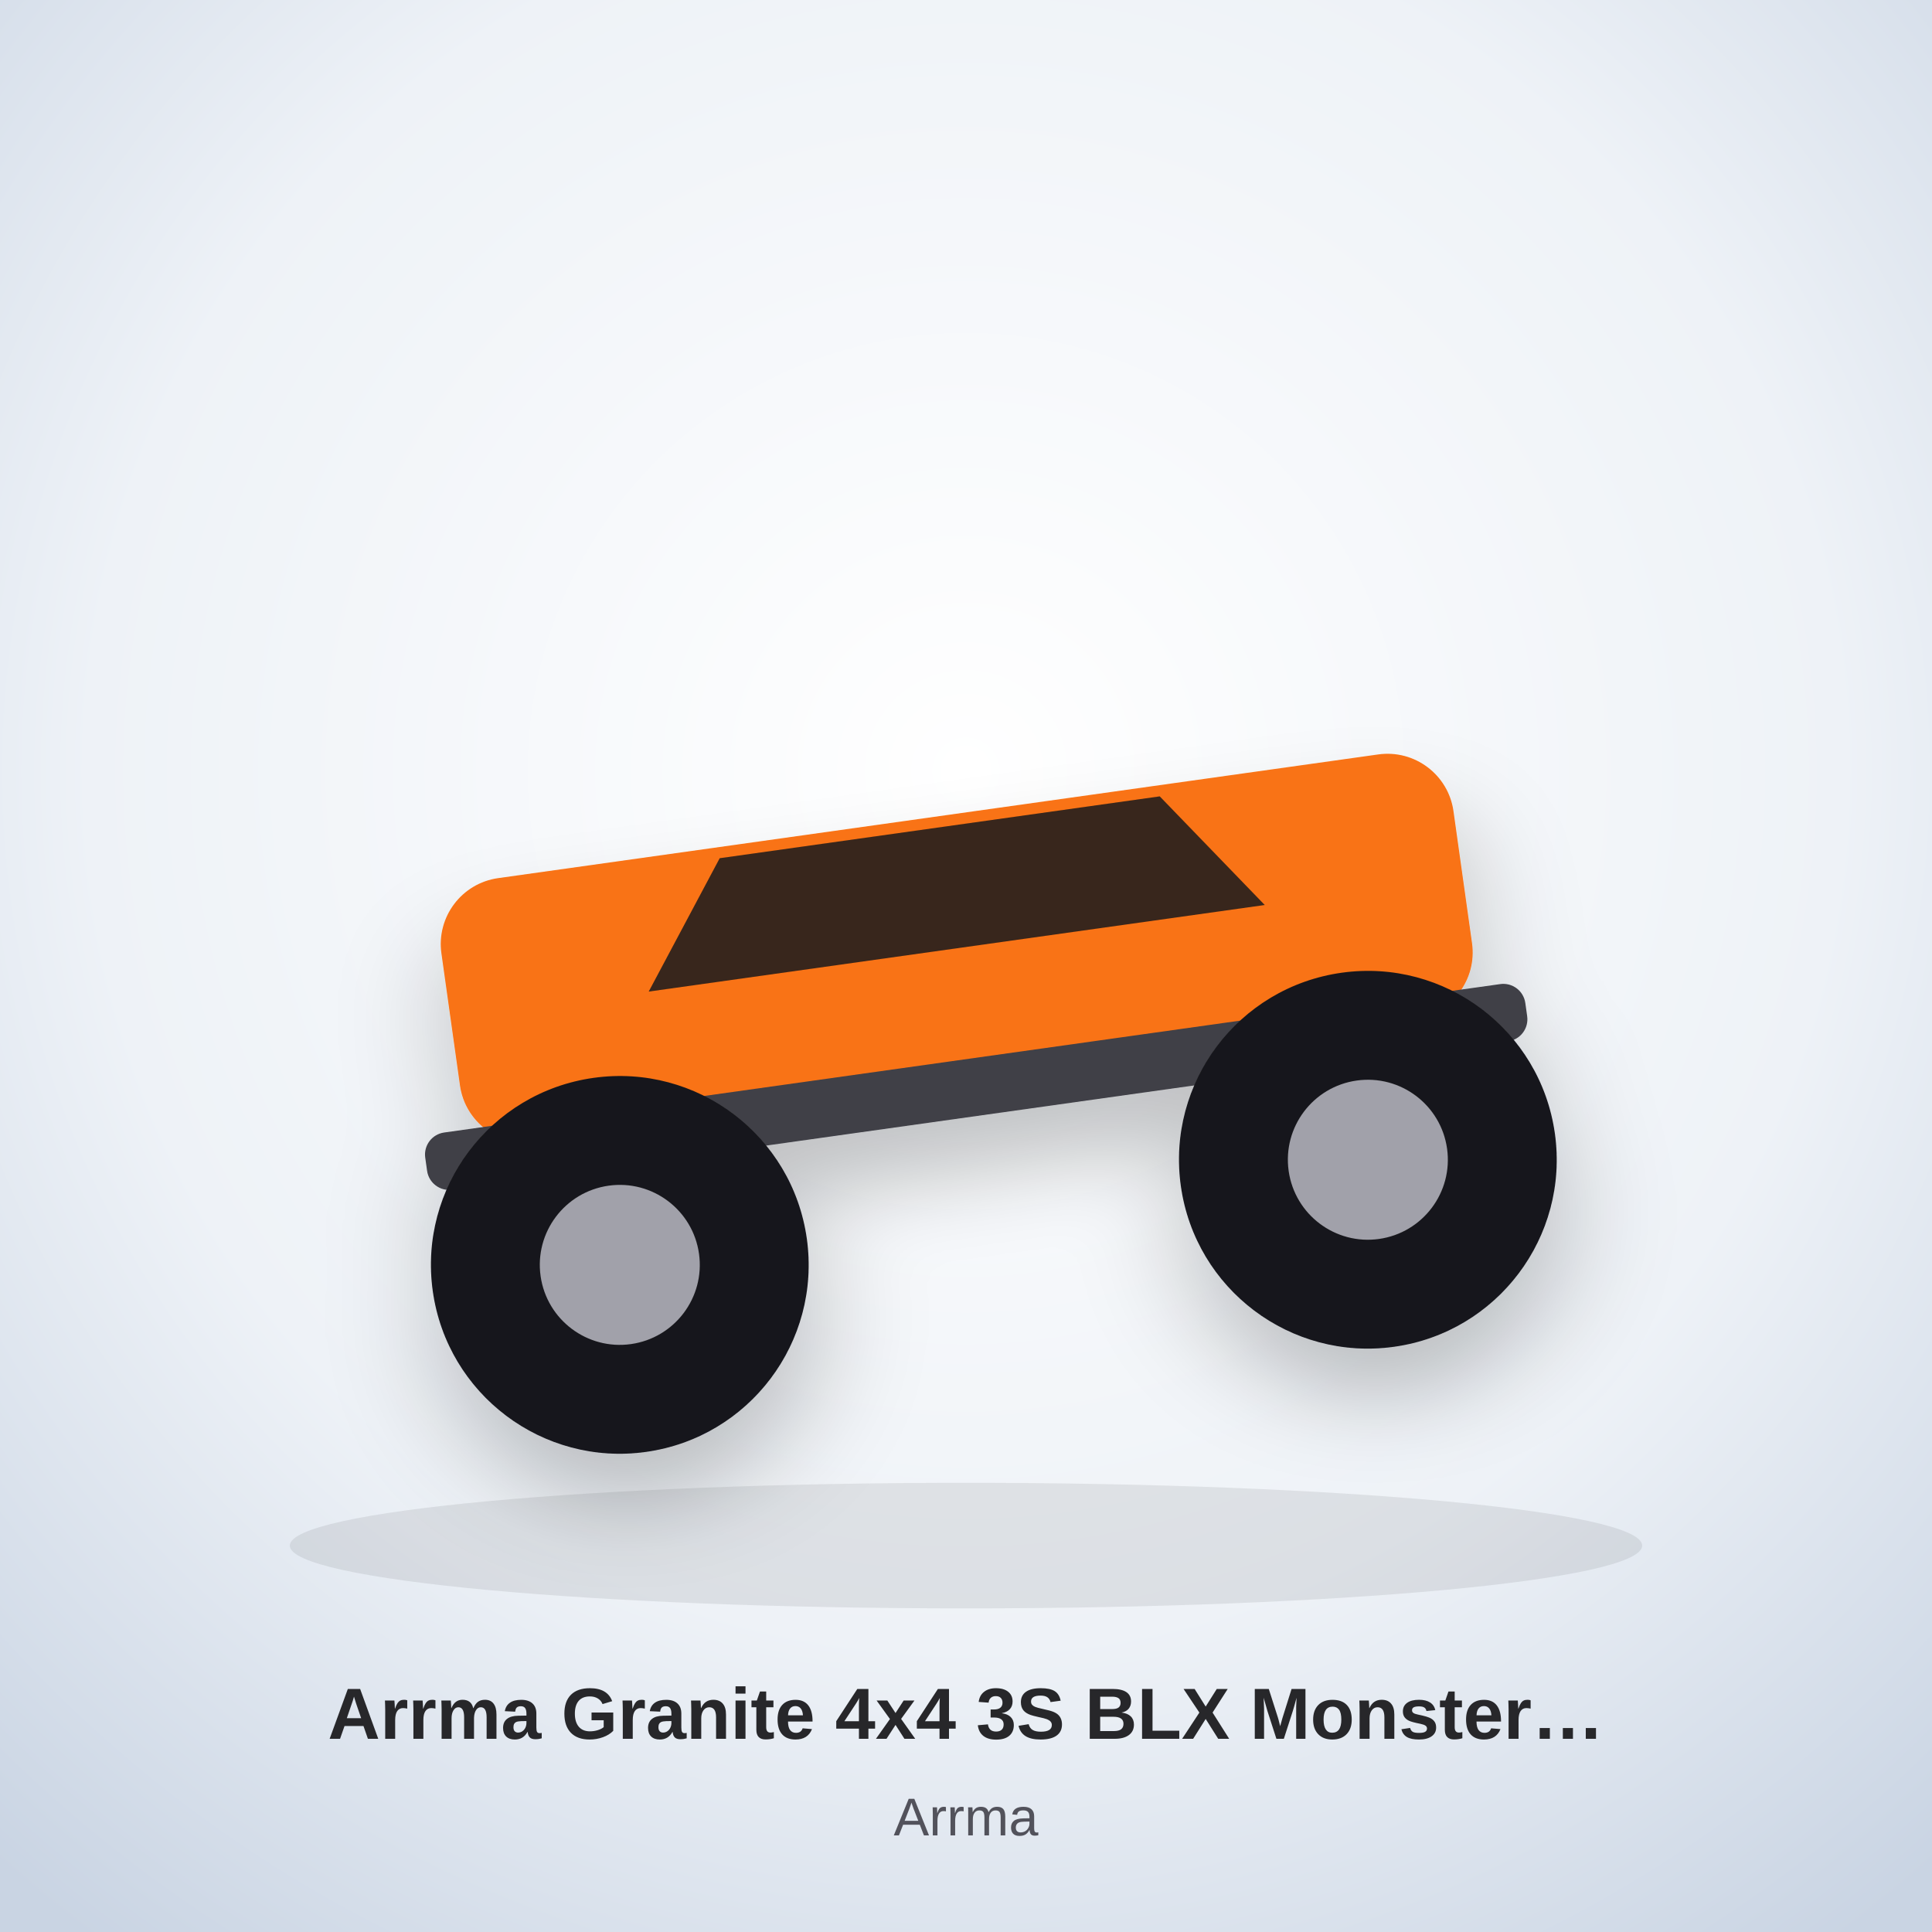
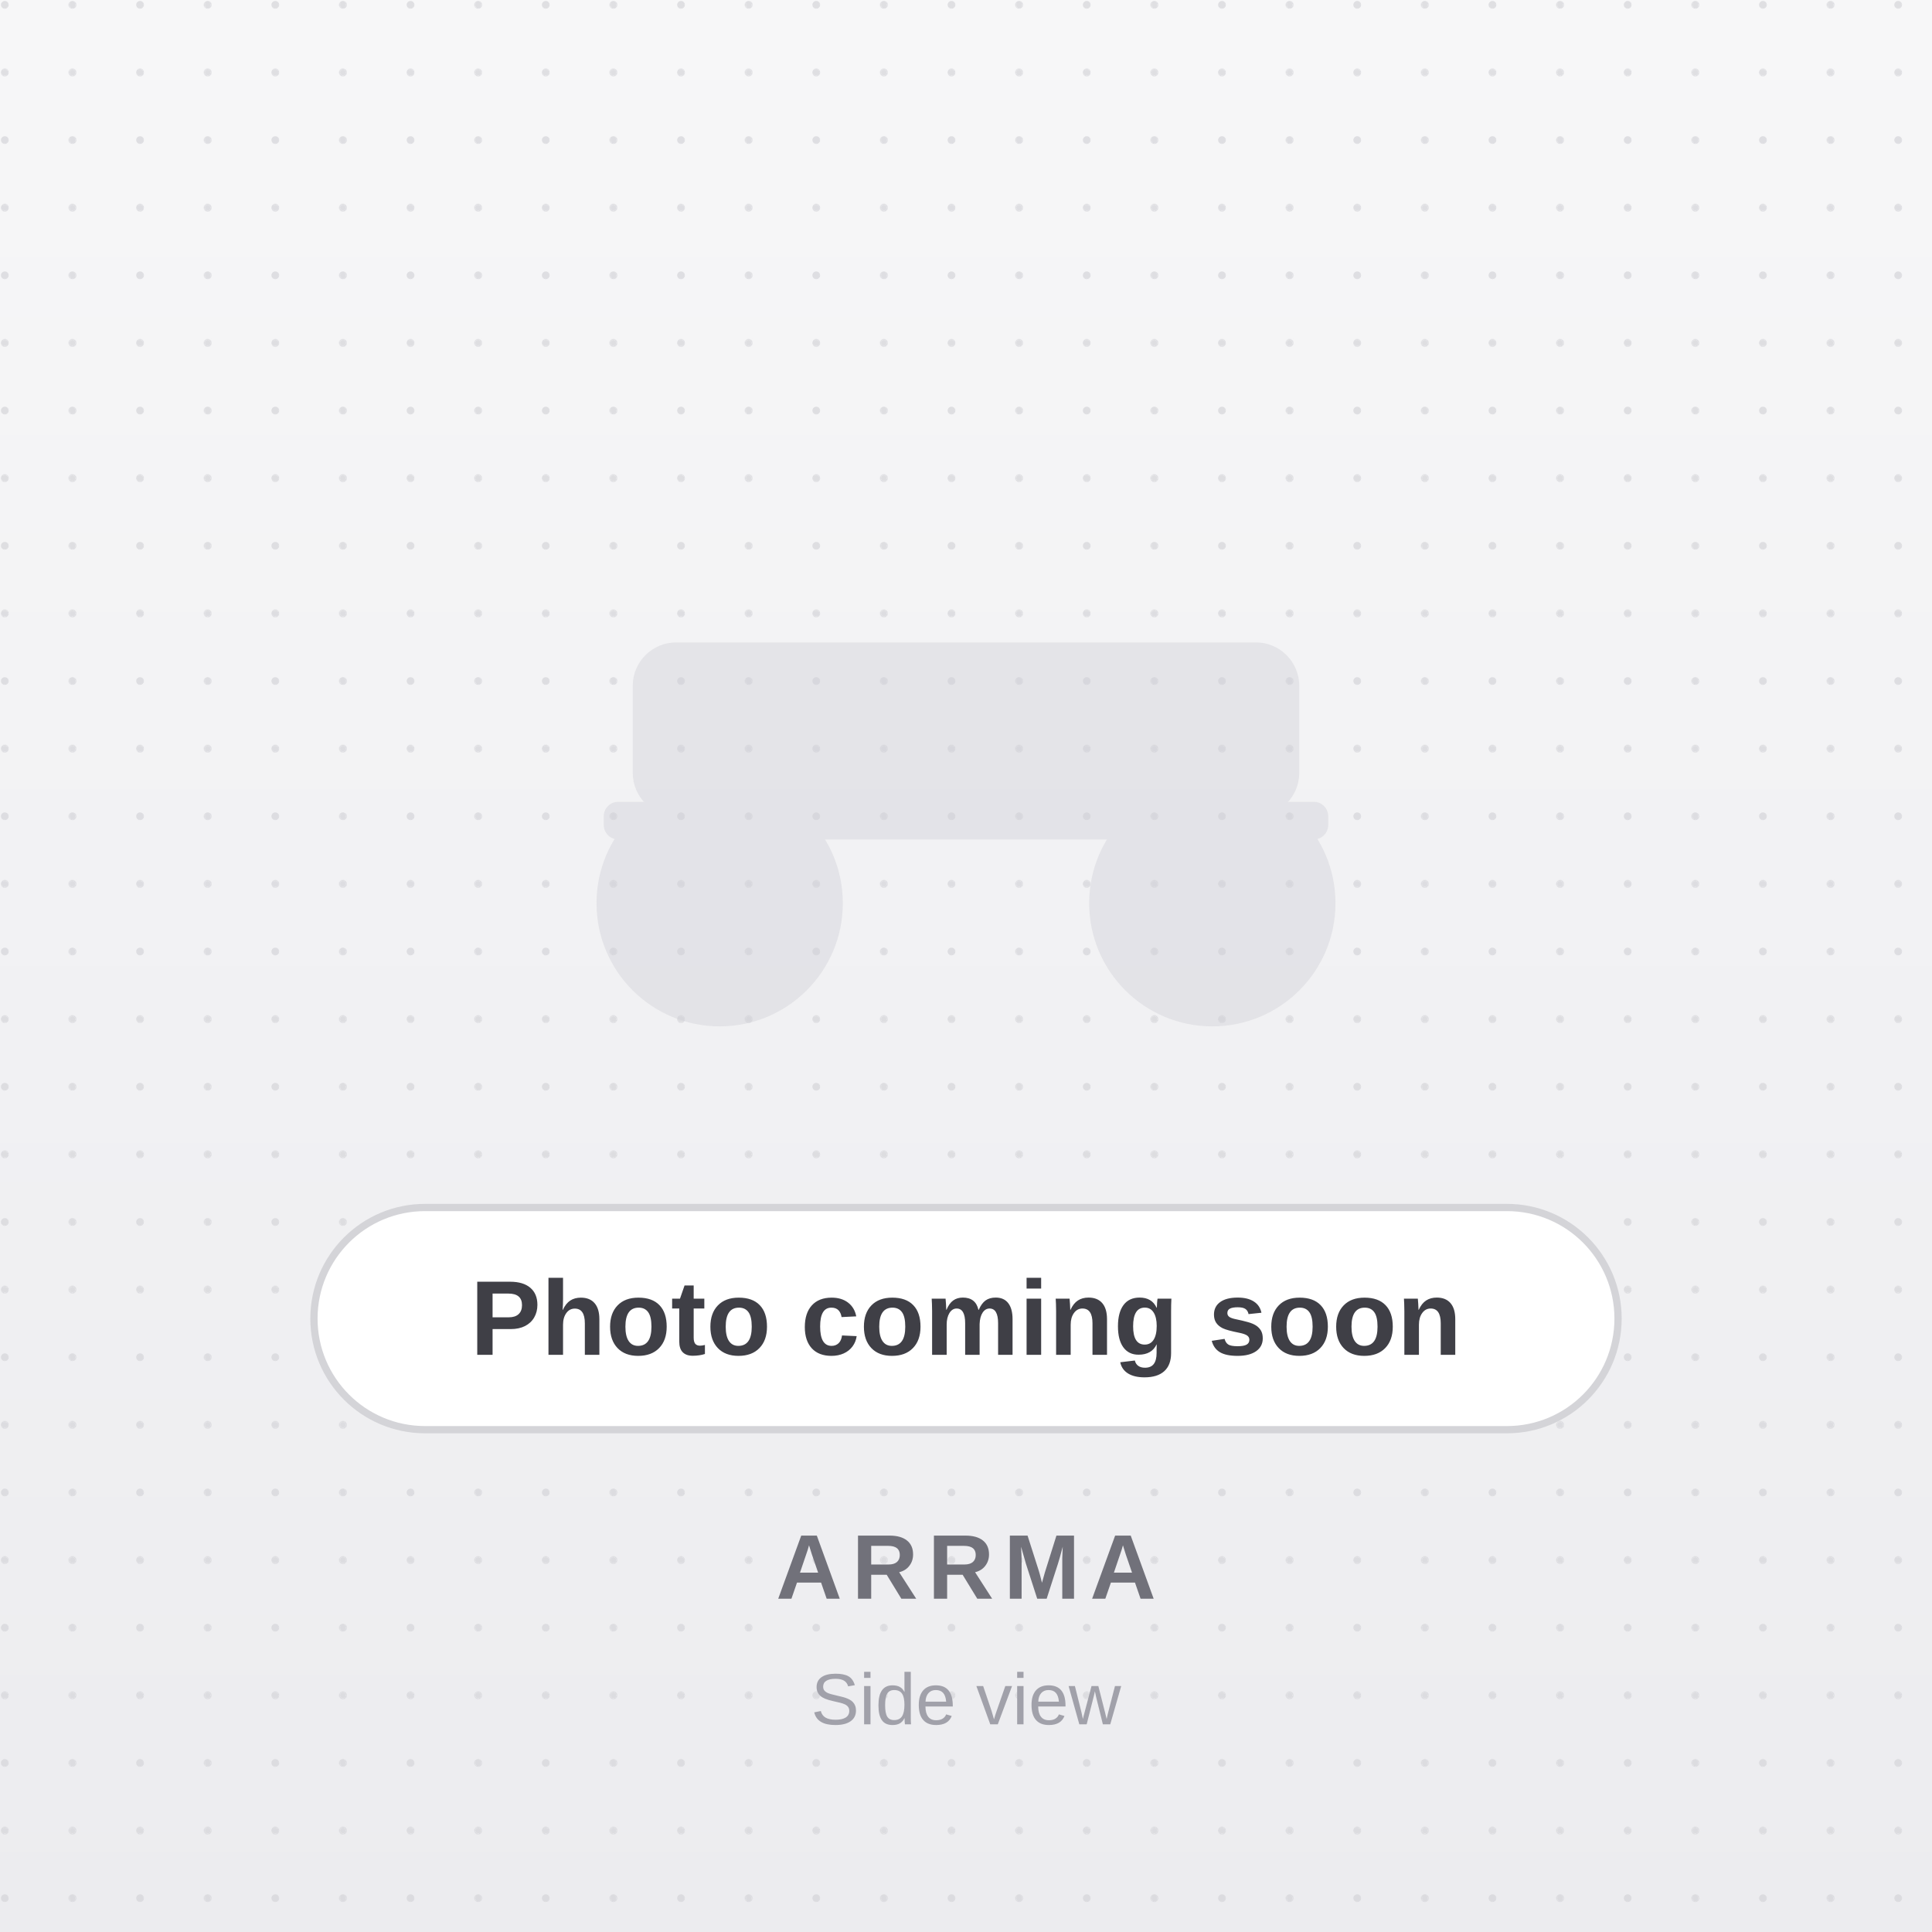
- <svg xmlns="http://www.w3.org/2000/svg" viewBox="0 0 800 800" width="800" height="800" role="img" aria-label="Arrma Granite 4x4 3S BLX Monster Truck">
+ <svg xmlns="http://www.w3.org/2000/svg" viewBox="0 0 800 800" width="800" height="800" role="img" aria-label="Arrma Granite 4x4 3S BLX Monster Truck – photo coming soon">
  <defs>
-     <radialGradient id="bg" cx="50%" cy="40%" r="75%">
-       <stop offset="0%" stop-color="#ffffff" />
-       <stop offset="60%" stop-color="#eef2f7" />
-       <stop offset="100%" stop-color="#c9d4e3" />
-     </radialGradient>
-     <filter id="sh" x="-20%" y="-20%" width="140%" height="160%">
-       <feDropShadow dx="0" dy="24" stdDeviation="22" flood-color="#000" flood-opacity=".22" />
+     <linearGradient id="bg" x1="0" y1="0" x2="0" y2="1">
+       <stop offset="0%" stop-color="#f7f7f8" />
+       <stop offset="100%" stop-color="#ececef" />
+     </linearGradient>
+     <pattern id="dots" width="28" height="28" patternUnits="userSpaceOnUse">
+       <circle cx="2" cy="2" r="1.6" fill="#d4d4d8" />
+     </pattern>
+     <filter id="ghost">
+       <feColorMatrix type="matrix" values="0 0 0 0 0.63  0 0 0 0 0.63  0 0 0 0 0.67  0 0 0 1 0" />
    </filter>
  </defs>
  <rect width="800" height="800" fill="url(#bg)" />
-   <ellipse cx="400" cy="640" rx="280" ry="26" fill="#000" opacity=".08" />
-   <g filter="url(#sh)" transform="translate(400 420) rotate(-8) scale(0.92) translate(-400 -420)">
-     <rect x="170" y="330" width="460" height="120" rx="30" fill="#f97316" />
+   <rect width="800" height="800" fill="url(#dots)" opacity=".7" />
+   <g filter="url(#ghost)" opacity=".42" transform="translate(400 320) scale(.6) translate(-400 -420)">
+     <rect x="170" y="330" width="460" height="120" rx="30" fill="#000" />
    <path d="M300 335 L500 335 L540 390 L260 390Z" fill="#18181b" opacity=".85" />
    <rect x="150" y="440" width="500" height="26" rx="10" fill="#3f3f46" />
    <circle cx="230" cy="510" r="85" fill="#18181b" />
    <circle cx="230" cy="510" r="36" fill="#a1a1aa" />
    <circle cx="570" cy="510" r="85" fill="#18181b" />
    <circle cx="570" cy="510" r="36" fill="#a1a1aa" />
  </g>
-   <text x="400" y="720" text-anchor="middle" font-family="Arial, Helvetica, sans-serif" font-size="30" font-weight="700" fill="#27272a">Arrma Granite 4x4 3S BLX Monster…</text>
-   <text x="400" y="760" text-anchor="middle" font-family="Arial, Helvetica, sans-serif" font-size="22" fill="#52525b">Arrma</text>
+   <g font-family="Arial, Helvetica, sans-serif" text-anchor="middle">
+     <rect x="130" y="500" width="540" height="92" rx="46" fill="#ffffff" stroke="#d4d4d8" stroke-width="3" />
+     <text x="400" y="561" font-size="44" font-weight="700" fill="#3f3f46">Photo coming soon</text>
+     <text x="400" y="662" font-size="38" font-weight="700" letter-spacing="4" fill="#71717a">ARRMA</text>
+     <text x="400" y="714" font-size="30" fill="#a1a1aa">Side view</text>
+   </g>
</svg>
